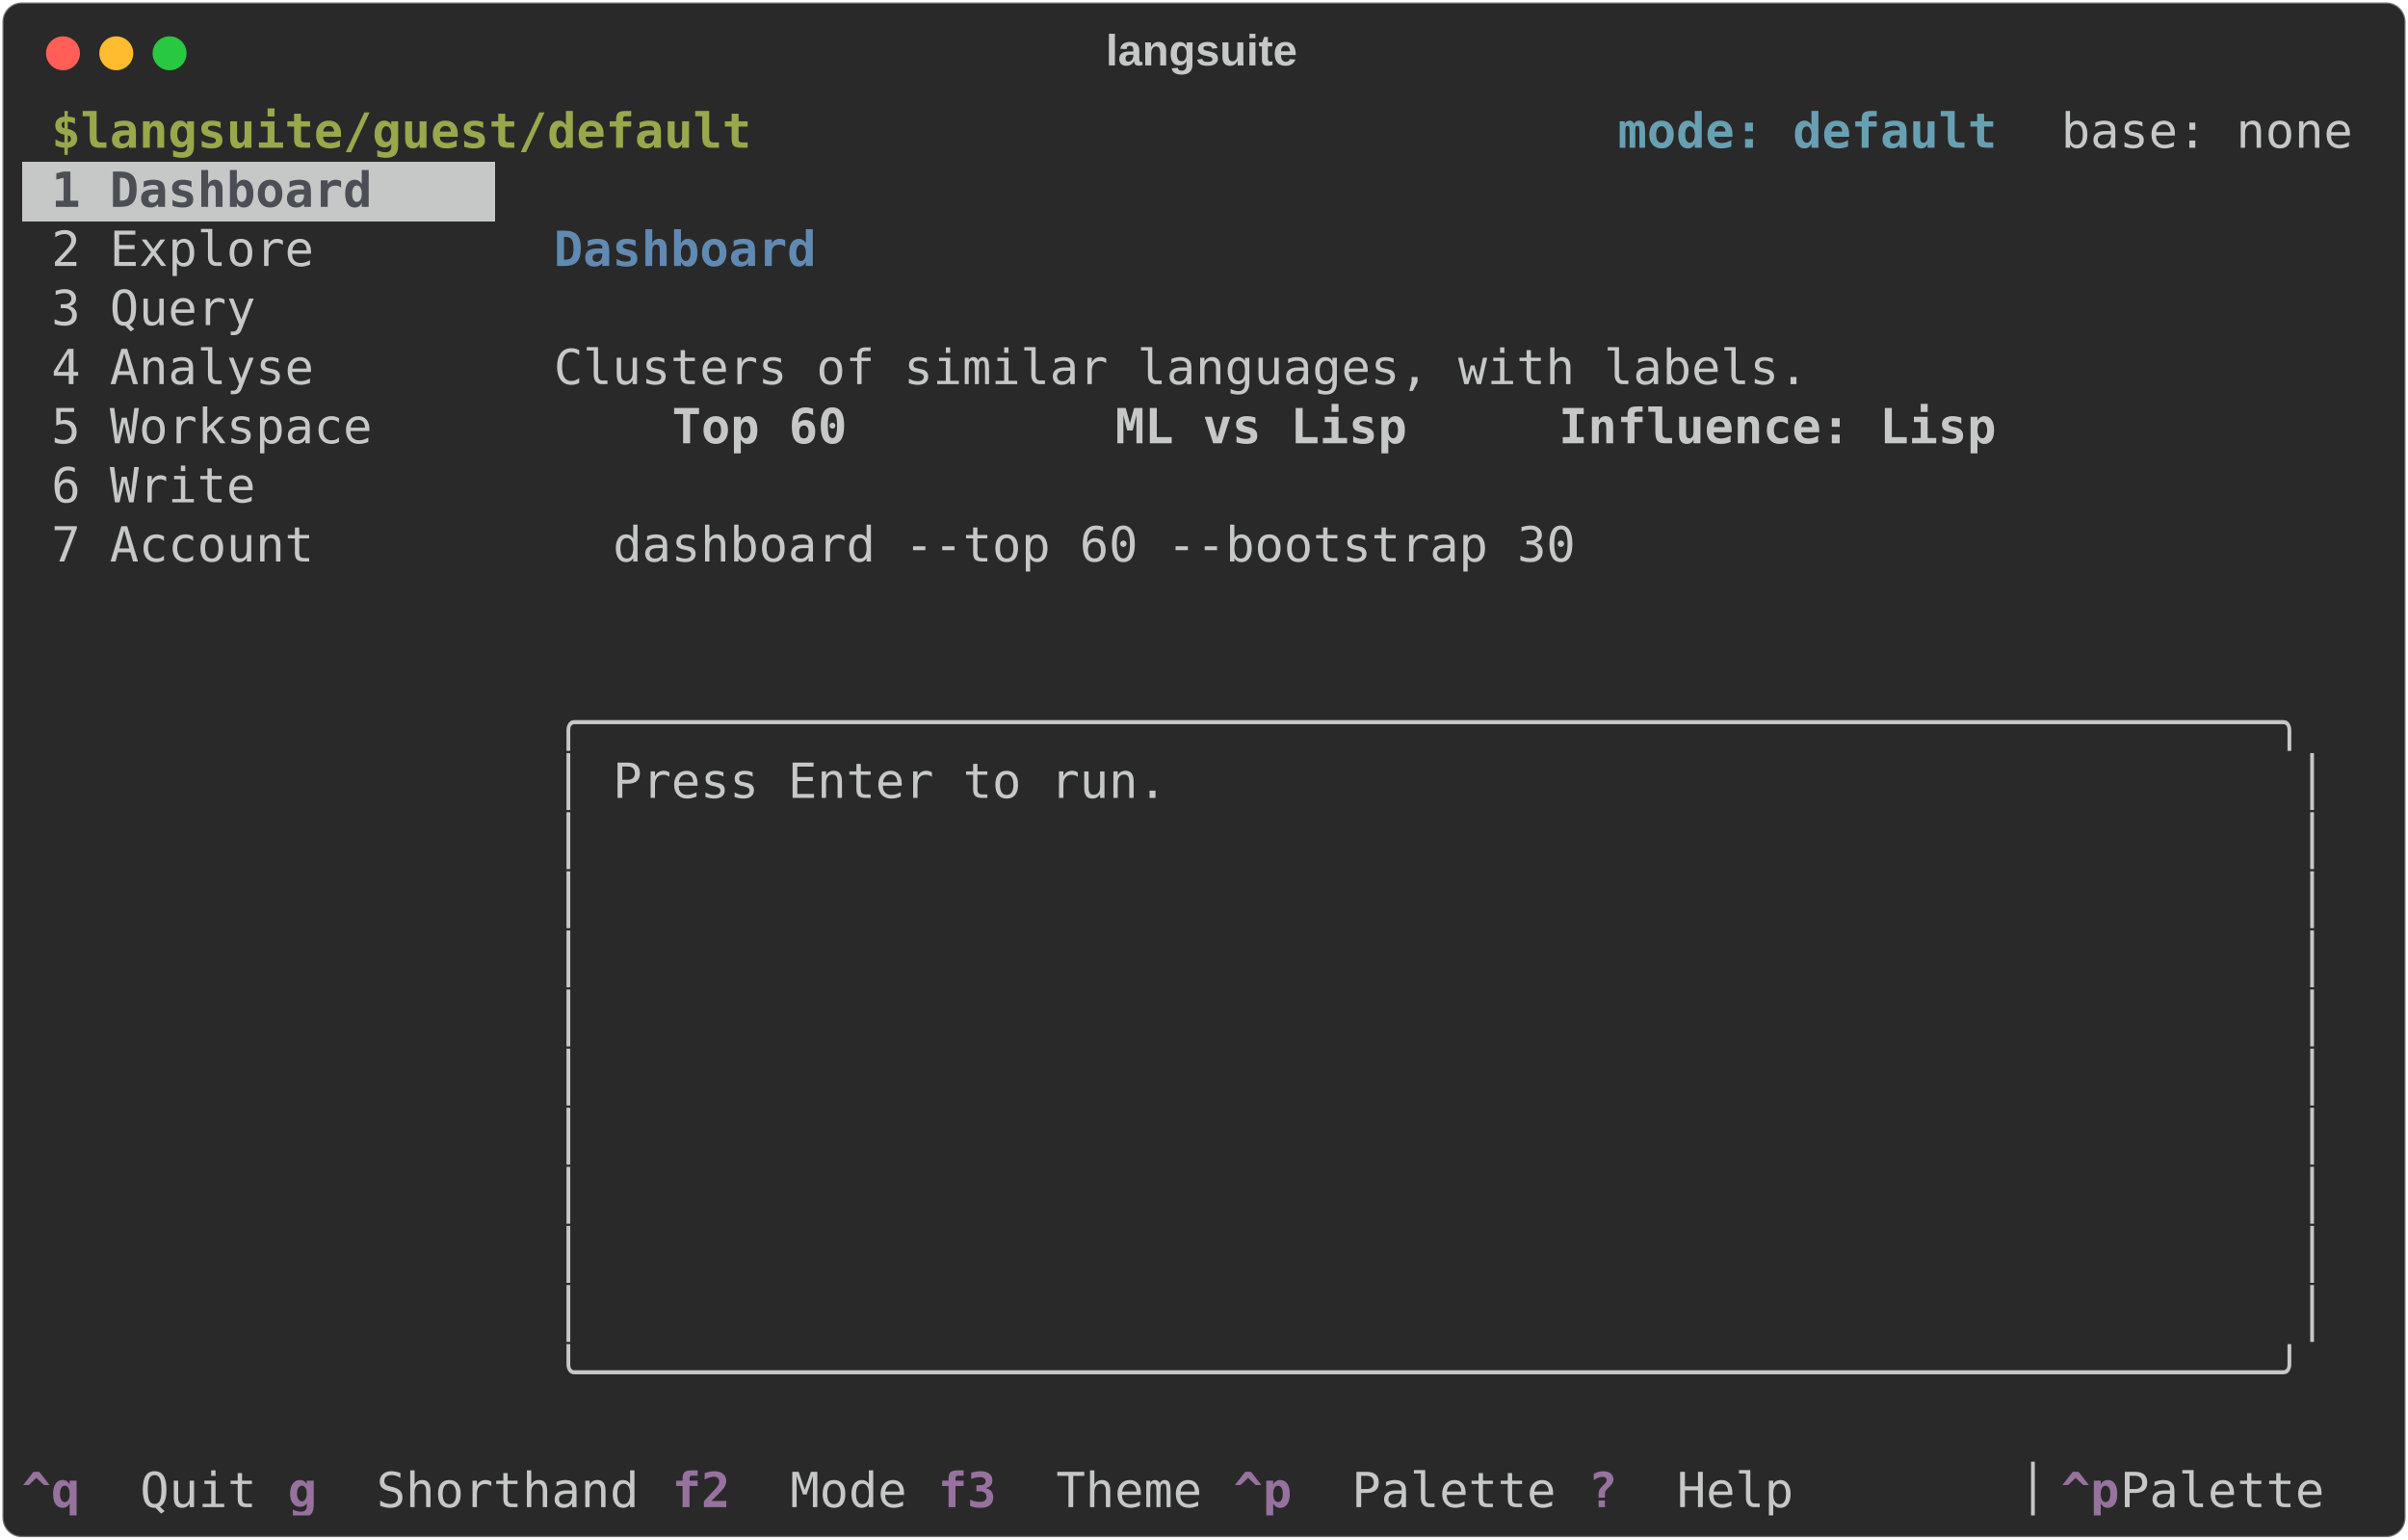
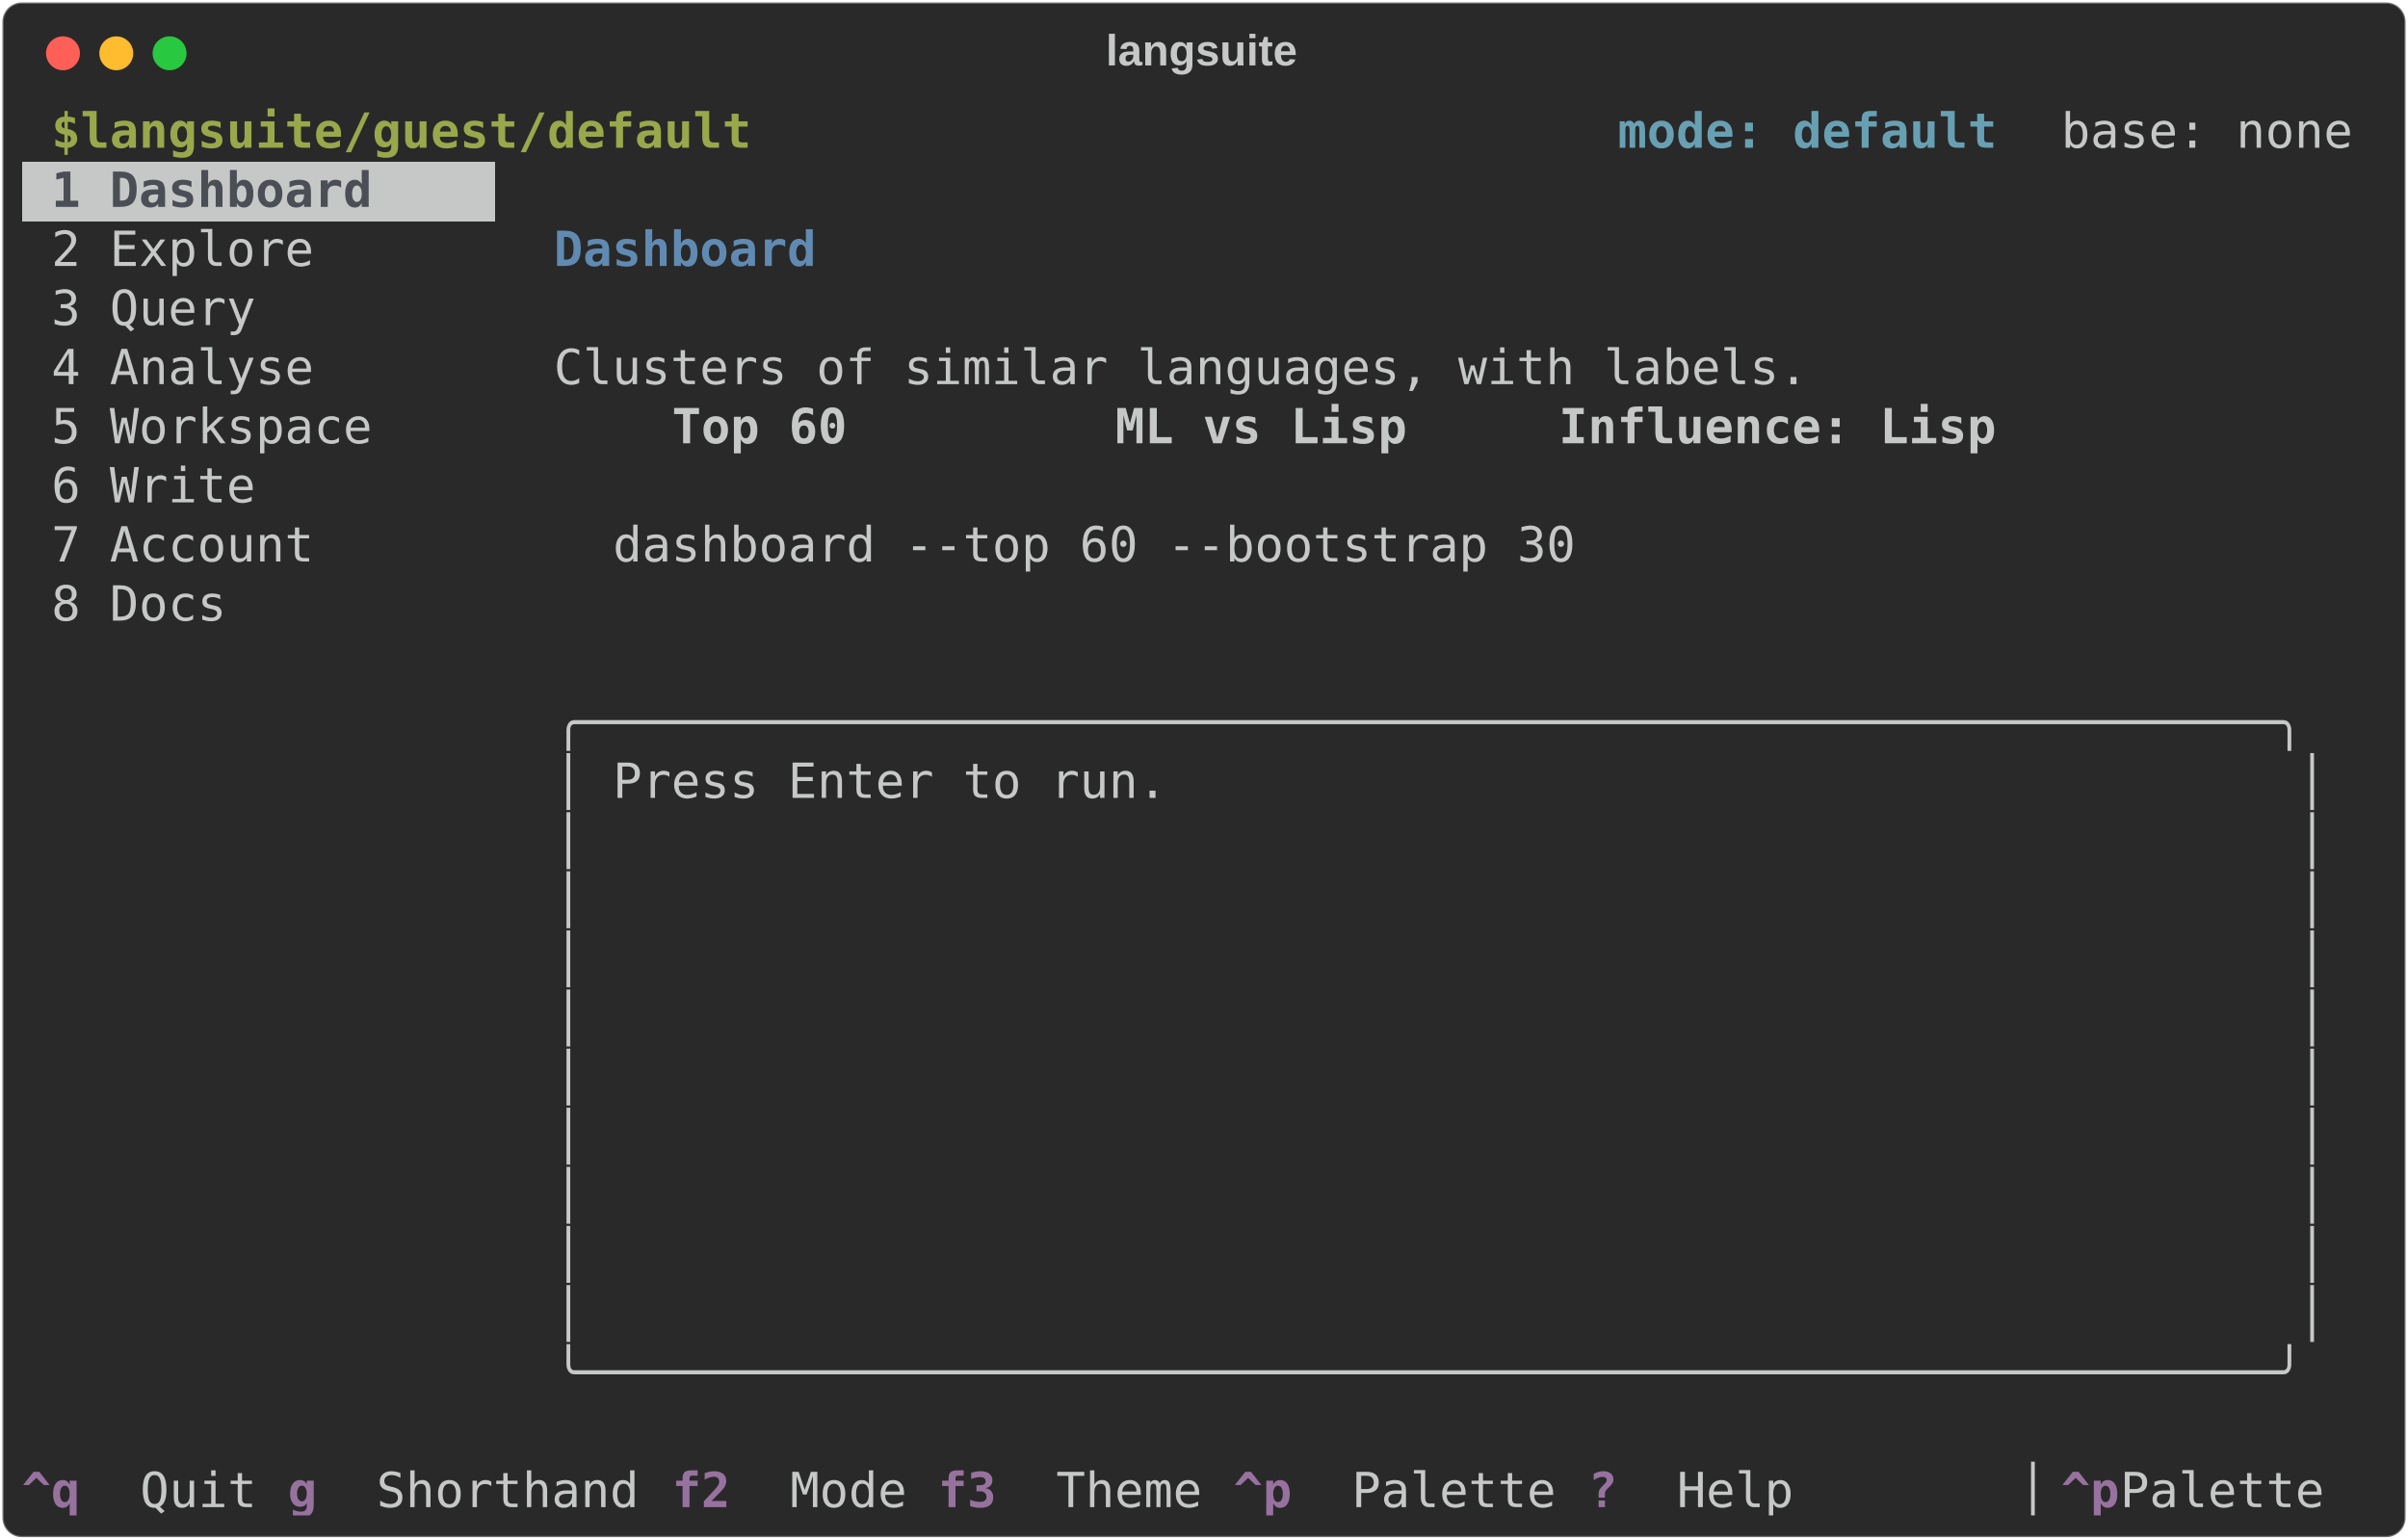
<svg xmlns="http://www.w3.org/2000/svg" class="rich-terminal" viewBox="0 0 994 635.6">
  <style>

    @font-face {
        font-family: "Fira Code";
        src: local("FiraCode-Regular"),
                url("https://cdnjs.cloudflare.com/ajax/libs/firacode/6.2.0/woff2/FiraCode-Regular.woff2") format("woff2"),
                url("https://cdnjs.cloudflare.com/ajax/libs/firacode/6.2.0/woff/FiraCode-Regular.woff") format("woff");
        font-style: normal;
        font-weight: 400;
    }
    @font-face {
        font-family: "Fira Code";
        src: local("FiraCode-Bold"),
                url("https://cdnjs.cloudflare.com/ajax/libs/firacode/6.2.0/woff2/FiraCode-Bold.woff2") format("woff2"),
                url("https://cdnjs.cloudflare.com/ajax/libs/firacode/6.2.0/woff/FiraCode-Bold.woff") format("woff");
        font-style: bold;
        font-weight: 700;
    }

    .terminal-matrix {
        font-family: Fira Code, monospace;
        font-size: 20px;
        line-height: 24.4px;
        font-variant-east-asian: full-width;
    }

    .terminal-title {
        font-size: 18px;
        font-weight: bold;
        font-family: arial;
    }

    .terminal-r1 { fill: #c5c8c6 }
.terminal-r2 { fill: #98a84b;font-weight: bold }
.terminal-r3 { fill: #68a0b3;font-weight: bold }
.terminal-r4 { fill: #4b4e55;font-weight: bold }
.terminal-r5 { fill: #608ab1;font-weight: bold }
.terminal-r6 { fill: #c5c8c6;font-weight: bold }
.terminal-r7 { fill: #98729f;font-weight: bold }
    </style>
  <defs>
    <clipPath id="terminal-clip-terminal">
      <rect x="0" y="0" width="975.0" height="584.6" />
    </clipPath>
    <clipPath id="terminal-line-0">
      <rect x="0" y="1.5" width="976" height="24.65" />
    </clipPath>
    <clipPath id="terminal-line-1">
      <rect x="0" y="25.9" width="976" height="24.65" />
    </clipPath>
    <clipPath id="terminal-line-2">
      <rect x="0" y="50.3" width="976" height="24.65" />
    </clipPath>
    <clipPath id="terminal-line-3">
      <rect x="0" y="74.7" width="976" height="24.65" />
    </clipPath>
    <clipPath id="terminal-line-4">
      <rect x="0" y="99.1" width="976" height="24.65" />
    </clipPath>
    <clipPath id="terminal-line-5">
      <rect x="0" y="123.5" width="976" height="24.65" />
    </clipPath>
    <clipPath id="terminal-line-6">
      <rect x="0" y="147.9" width="976" height="24.65" />
    </clipPath>
    <clipPath id="terminal-line-7">
      <rect x="0" y="172.3" width="976" height="24.65" />
    </clipPath>
    <clipPath id="terminal-line-8">
      <rect x="0" y="196.7" width="976" height="24.65" />
    </clipPath>
    <clipPath id="terminal-line-9">
      <rect x="0" y="221.1" width="976" height="24.65" />
    </clipPath>
    <clipPath id="terminal-line-10">
      <rect x="0" y="245.5" width="976" height="24.65" />
    </clipPath>
    <clipPath id="terminal-line-11">
      <rect x="0" y="269.9" width="976" height="24.65" />
    </clipPath>
    <clipPath id="terminal-line-12">
      <rect x="0" y="294.3" width="976" height="24.65" />
    </clipPath>
    <clipPath id="terminal-line-13">
      <rect x="0" y="318.7" width="976" height="24.65" />
    </clipPath>
    <clipPath id="terminal-line-14">
      <rect x="0" y="343.1" width="976" height="24.65" />
    </clipPath>
    <clipPath id="terminal-line-15">
      <rect x="0" y="367.5" width="976" height="24.65" />
    </clipPath>
    <clipPath id="terminal-line-16">
      <rect x="0" y="391.9" width="976" height="24.65" />
    </clipPath>
    <clipPath id="terminal-line-17">
      <rect x="0" y="416.3" width="976" height="24.65" />
    </clipPath>
    <clipPath id="terminal-line-18">
      <rect x="0" y="440.7" width="976" height="24.65" />
    </clipPath>
    <clipPath id="terminal-line-19">
      <rect x="0" y="465.1" width="976" height="24.65" />
    </clipPath>
    <clipPath id="terminal-line-20">
      <rect x="0" y="489.5" width="976" height="24.65" />
    </clipPath>
    <clipPath id="terminal-line-21">
      <rect x="0" y="513.9" width="976" height="24.65" />
    </clipPath>
    <clipPath id="terminal-line-22">
      <rect x="0" y="538.3" width="976" height="24.65" />
    </clipPath>
  </defs>
  <rect fill="#292929" stroke="rgba(255,255,255,0.35)" stroke-width="1" x="1" y="1" width="992" height="633.6" rx="8" />
  <text class="terminal-title" fill="#c5c8c6" text-anchor="middle" x="496" y="27">langsuite</text>
  <g transform="translate(26,22)">
    <circle cx="0" cy="0" r="7" fill="#ff5f57" />
    <circle cx="22" cy="0" r="7" fill="#febc2e" />
    <circle cx="44" cy="0" r="7" fill="#28c840" />
  </g>
  <g transform="translate(9, 41)" clip-path="url(#terminal-clip-terminal)">
    <rect fill="#c5c8c6" x="0" y="25.9" width="12.2" height="24.65" shape-rendering="crispEdges" />
    <rect fill="#c5c8c6" x="12.2" y="25.9" width="134.2" height="24.65" shape-rendering="crispEdges" />
    <rect fill="#c5c8c6" x="146.4" y="25.9" width="48.8" height="24.65" shape-rendering="crispEdges" />
    <g class="terminal-matrix">
      <text class="terminal-r2" x="12.2" y="20" textLength="292.8" clip-path="url(#terminal-line-0)">$langsuite/guest/default</text>
      <text class="terminal-r3" x="658.8" y="20" textLength="158.6" clip-path="url(#terminal-line-0)">mode: default</text>
      <text class="terminal-r1" x="841.8" y="20" textLength="122" clip-path="url(#terminal-line-0)">base: none</text>
      <text class="terminal-r1" x="976" y="20" textLength="12.2" clip-path="url(#terminal-line-0)">
</text>
      <text class="terminal-r4" x="12.2" y="44.4" textLength="134.2" clip-path="url(#terminal-line-1)">1 Dashboard</text>
      <text class="terminal-r1" x="976" y="44.4" textLength="12.2" clip-path="url(#terminal-line-1)">
</text>
      <text class="terminal-r1" x="12.2" y="68.8" textLength="109.8" clip-path="url(#terminal-line-2)">2 Explore</text>
      <text class="terminal-r5" x="219.6" y="68.8" textLength="109.8" clip-path="url(#terminal-line-2)">Dashboard</text>
      <text class="terminal-r1" x="976" y="68.8" textLength="12.2" clip-path="url(#terminal-line-2)">
</text>
      <text class="terminal-r1" x="12.2" y="93.2" textLength="85.4" clip-path="url(#terminal-line-3)">3 Query</text>
      <text class="terminal-r1" x="976" y="93.2" textLength="12.2" clip-path="url(#terminal-line-3)">
</text>
      <text class="terminal-r1" x="12.2" y="117.6" textLength="109.8" clip-path="url(#terminal-line-4)">4 Analyse</text>
      <text class="terminal-r1" x="219.6" y="117.6" textLength="524.6" clip-path="url(#terminal-line-4)">Clusters of similar languages, with labels.</text>
      <text class="terminal-r1" x="976" y="117.6" textLength="12.2" clip-path="url(#terminal-line-4)">
</text>
      <text class="terminal-r1" x="12.2" y="142" textLength="134.2" clip-path="url(#terminal-line-5)">5 Workspace</text>
      <text class="terminal-r6" x="268.4" y="142" textLength="97.6" clip-path="url(#terminal-line-5)"> Top 60 </text>
      <text class="terminal-r6" x="451.4" y="142" textLength="146.4" clip-path="url(#terminal-line-5)"> ML vs Lisp </text>
      <text class="terminal-r6" x="634.4" y="142" textLength="207.4" clip-path="url(#terminal-line-5)"> Influence: Lisp </text>
      <text class="terminal-r1" x="976" y="142" textLength="12.2" clip-path="url(#terminal-line-5)">
</text>
      <text class="terminal-r1" x="12.2" y="166.4" textLength="85.4" clip-path="url(#terminal-line-6)">6 Write</text>
      <text class="terminal-r1" x="976" y="166.4" textLength="12.2" clip-path="url(#terminal-line-6)">
</text>
      <text class="terminal-r1" x="12.2" y="190.8" textLength="109.8" clip-path="url(#terminal-line-7)">7 Account</text>
      <text class="terminal-r1" x="244" y="190.8" textLength="683.2" clip-path="url(#terminal-line-7)">dashboard --top 60 --bootstrap 30                       </text>
      <text class="terminal-r1" x="976" y="190.8" textLength="12.2" clip-path="url(#terminal-line-7)">
</text>
+       <text class="terminal-r1" x="12.2" y="215.2" textLength="73.2" clip-path="url(#terminal-line-8)">8 Docs</text>
      <text class="terminal-r1" x="976" y="215.2" textLength="12.2" clip-path="url(#terminal-line-8)">
</text>
      <text class="terminal-r1" x="976" y="239.6" textLength="12.2" clip-path="url(#terminal-line-9)">
</text>
      <text class="terminal-r1" x="219.6" y="264" textLength="732" clip-path="url(#terminal-line-10)">╭──────────────────────────────────────────────────────────╮</text>
      <text class="terminal-r1" x="976" y="264" textLength="12.2" clip-path="url(#terminal-line-10)">
</text>
      <text class="terminal-r1" x="219.6" y="288.4" textLength="12.2" clip-path="url(#terminal-line-11)">│</text>
      <text class="terminal-r1" x="244" y="288.4" textLength="231.8" clip-path="url(#terminal-line-11)">Press Enter to run.</text>
      <text class="terminal-r1" x="939.4" y="288.4" textLength="12.2" clip-path="url(#terminal-line-11)">│</text>
      <text class="terminal-r1" x="976" y="288.4" textLength="12.2" clip-path="url(#terminal-line-11)">
</text>
      <text class="terminal-r1" x="219.6" y="312.8" textLength="12.2" clip-path="url(#terminal-line-12)">│</text>
      <text class="terminal-r1" x="939.4" y="312.8" textLength="12.2" clip-path="url(#terminal-line-12)">│</text>
      <text class="terminal-r1" x="976" y="312.8" textLength="12.2" clip-path="url(#terminal-line-12)">
</text>
      <text class="terminal-r1" x="219.6" y="337.2" textLength="12.2" clip-path="url(#terminal-line-13)">│</text>
      <text class="terminal-r1" x="939.4" y="337.2" textLength="12.2" clip-path="url(#terminal-line-13)">│</text>
      <text class="terminal-r1" x="976" y="337.2" textLength="12.2" clip-path="url(#terminal-line-13)">
</text>
      <text class="terminal-r1" x="219.6" y="361.6" textLength="12.2" clip-path="url(#terminal-line-14)">│</text>
      <text class="terminal-r1" x="939.4" y="361.6" textLength="12.2" clip-path="url(#terminal-line-14)">│</text>
      <text class="terminal-r1" x="976" y="361.6" textLength="12.2" clip-path="url(#terminal-line-14)">
</text>
      <text class="terminal-r1" x="219.6" y="386" textLength="12.2" clip-path="url(#terminal-line-15)">│</text>
      <text class="terminal-r1" x="939.4" y="386" textLength="12.2" clip-path="url(#terminal-line-15)">│</text>
      <text class="terminal-r1" x="976" y="386" textLength="12.2" clip-path="url(#terminal-line-15)">
</text>
      <text class="terminal-r1" x="219.6" y="410.4" textLength="12.2" clip-path="url(#terminal-line-16)">│</text>
      <text class="terminal-r1" x="939.4" y="410.4" textLength="12.2" clip-path="url(#terminal-line-16)">│</text>
      <text class="terminal-r1" x="976" y="410.4" textLength="12.2" clip-path="url(#terminal-line-16)">
</text>
      <text class="terminal-r1" x="219.6" y="434.8" textLength="12.2" clip-path="url(#terminal-line-17)">│</text>
      <text class="terminal-r1" x="939.4" y="434.8" textLength="12.2" clip-path="url(#terminal-line-17)">│</text>
      <text class="terminal-r1" x="976" y="434.8" textLength="12.2" clip-path="url(#terminal-line-17)">
</text>
      <text class="terminal-r1" x="219.6" y="459.2" textLength="12.2" clip-path="url(#terminal-line-18)">│</text>
      <text class="terminal-r1" x="939.4" y="459.2" textLength="12.2" clip-path="url(#terminal-line-18)">│</text>
      <text class="terminal-r1" x="976" y="459.2" textLength="12.2" clip-path="url(#terminal-line-18)">
</text>
      <text class="terminal-r1" x="219.6" y="483.6" textLength="12.2" clip-path="url(#terminal-line-19)">│</text>
      <text class="terminal-r1" x="939.4" y="483.6" textLength="12.2" clip-path="url(#terminal-line-19)">│</text>
      <text class="terminal-r1" x="976" y="483.6" textLength="12.2" clip-path="url(#terminal-line-19)">
</text>
      <text class="terminal-r1" x="219.6" y="508" textLength="12.2" clip-path="url(#terminal-line-20)">│</text>
      <text class="terminal-r1" x="939.4" y="508" textLength="12.2" clip-path="url(#terminal-line-20)">│</text>
      <text class="terminal-r1" x="976" y="508" textLength="12.2" clip-path="url(#terminal-line-20)">
</text>
      <text class="terminal-r1" x="219.6" y="532.4" textLength="732" clip-path="url(#terminal-line-21)">╰──────────────────────────────────────────────────────────╯</text>
      <text class="terminal-r1" x="976" y="532.4" textLength="12.2" clip-path="url(#terminal-line-21)">
</text>
      <text class="terminal-r1" x="976" y="556.8" textLength="12.2" clip-path="url(#terminal-line-22)">
</text>
      <text class="terminal-r7" x="0" y="581.2" textLength="48.8" clip-path="url(#terminal-line-23)"> ^q </text>
      <text class="terminal-r1" x="48.8" y="581.2" textLength="61" clip-path="url(#terminal-line-23)">Quit </text>
      <text class="terminal-r7" x="109.8" y="581.2" textLength="36.6" clip-path="url(#terminal-line-23)"> g </text>
      <text class="terminal-r1" x="146.4" y="581.2" textLength="122" clip-path="url(#terminal-line-23)">Shorthand </text>
      <text class="terminal-r7" x="268.4" y="581.2" textLength="48.8" clip-path="url(#terminal-line-23)"> f2 </text>
      <text class="terminal-r1" x="317.2" y="581.2" textLength="61" clip-path="url(#terminal-line-23)">Mode </text>
      <text class="terminal-r7" x="378.2" y="581.2" textLength="48.8" clip-path="url(#terminal-line-23)"> f3 </text>
      <text class="terminal-r1" x="427" y="581.2" textLength="73.2" clip-path="url(#terminal-line-23)">Theme </text>
      <text class="terminal-r7" x="500.2" y="581.2" textLength="48.8" clip-path="url(#terminal-line-23)"> ^p </text>
      <text class="terminal-r1" x="549" y="581.2" textLength="97.6" clip-path="url(#terminal-line-23)">Palette </text>
      <text class="terminal-r7" x="646.6" y="581.2" textLength="36.6" clip-path="url(#terminal-line-23)"> ? </text>
      <text class="terminal-r1" x="683.2" y="581.2" textLength="61" clip-path="url(#terminal-line-23)">Help </text>
      <text class="terminal-r1" x="829.6" y="581.2" textLength="12.2" clip-path="url(#terminal-line-23)">▏</text>
      <text class="terminal-r7" x="841.8" y="581.2" textLength="24.4" clip-path="url(#terminal-line-23)">^p</text>
      <text class="terminal-r1" x="866.2" y="581.2" textLength="97.6" clip-path="url(#terminal-line-23)"> Palette</text>
    </g>
  </g>
</svg>
